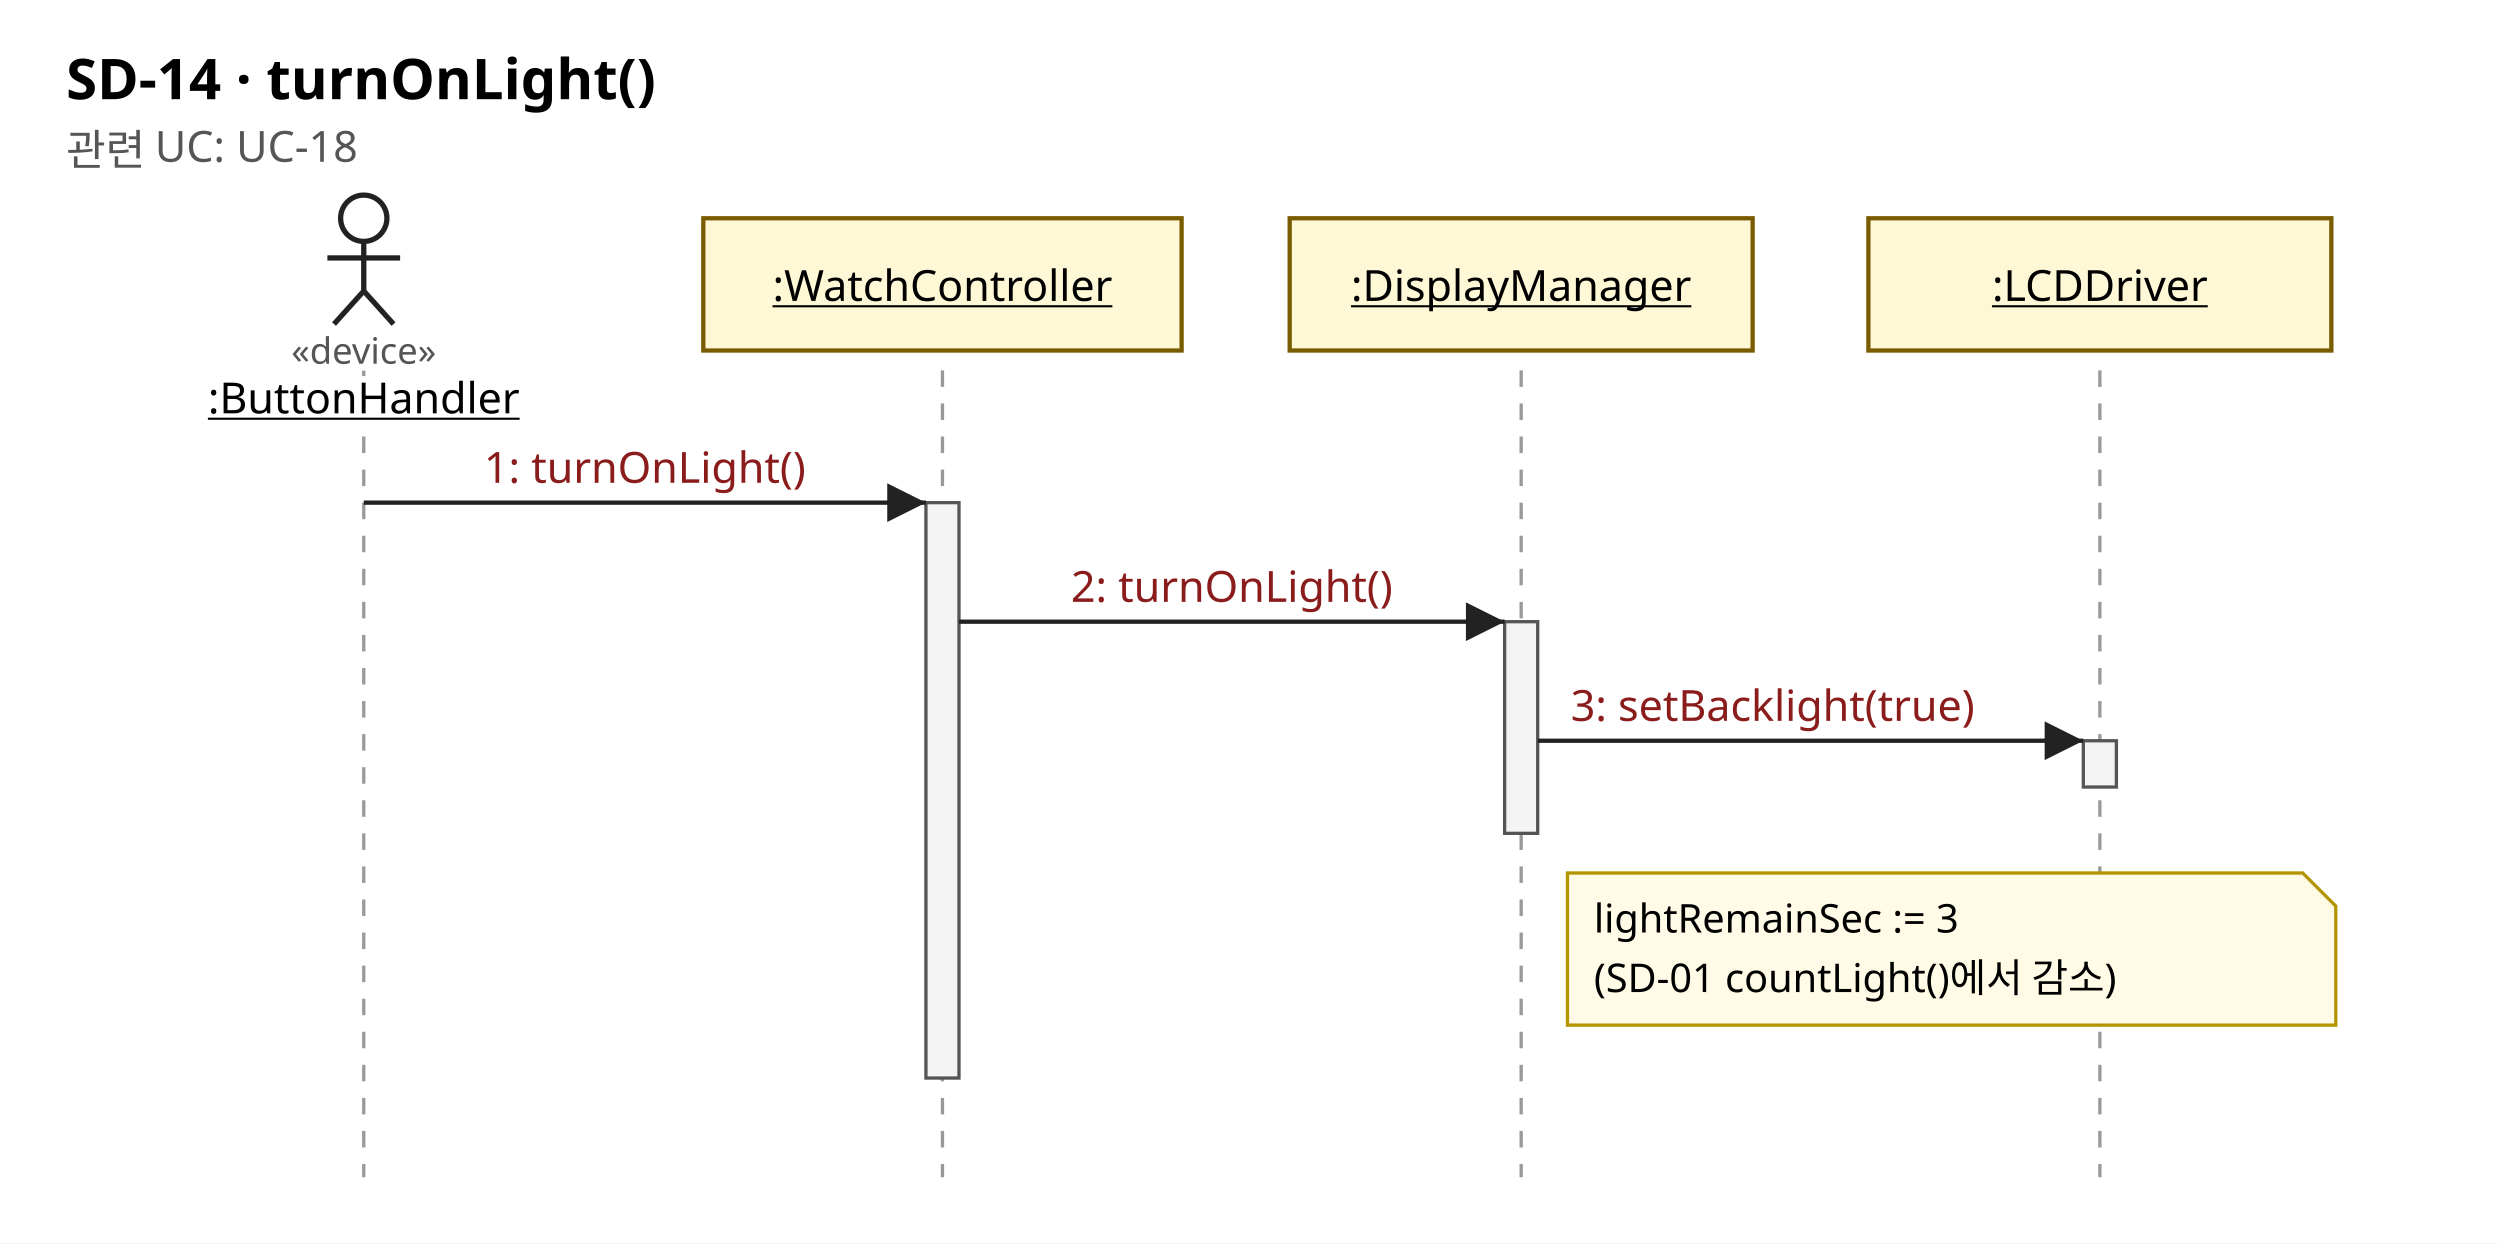
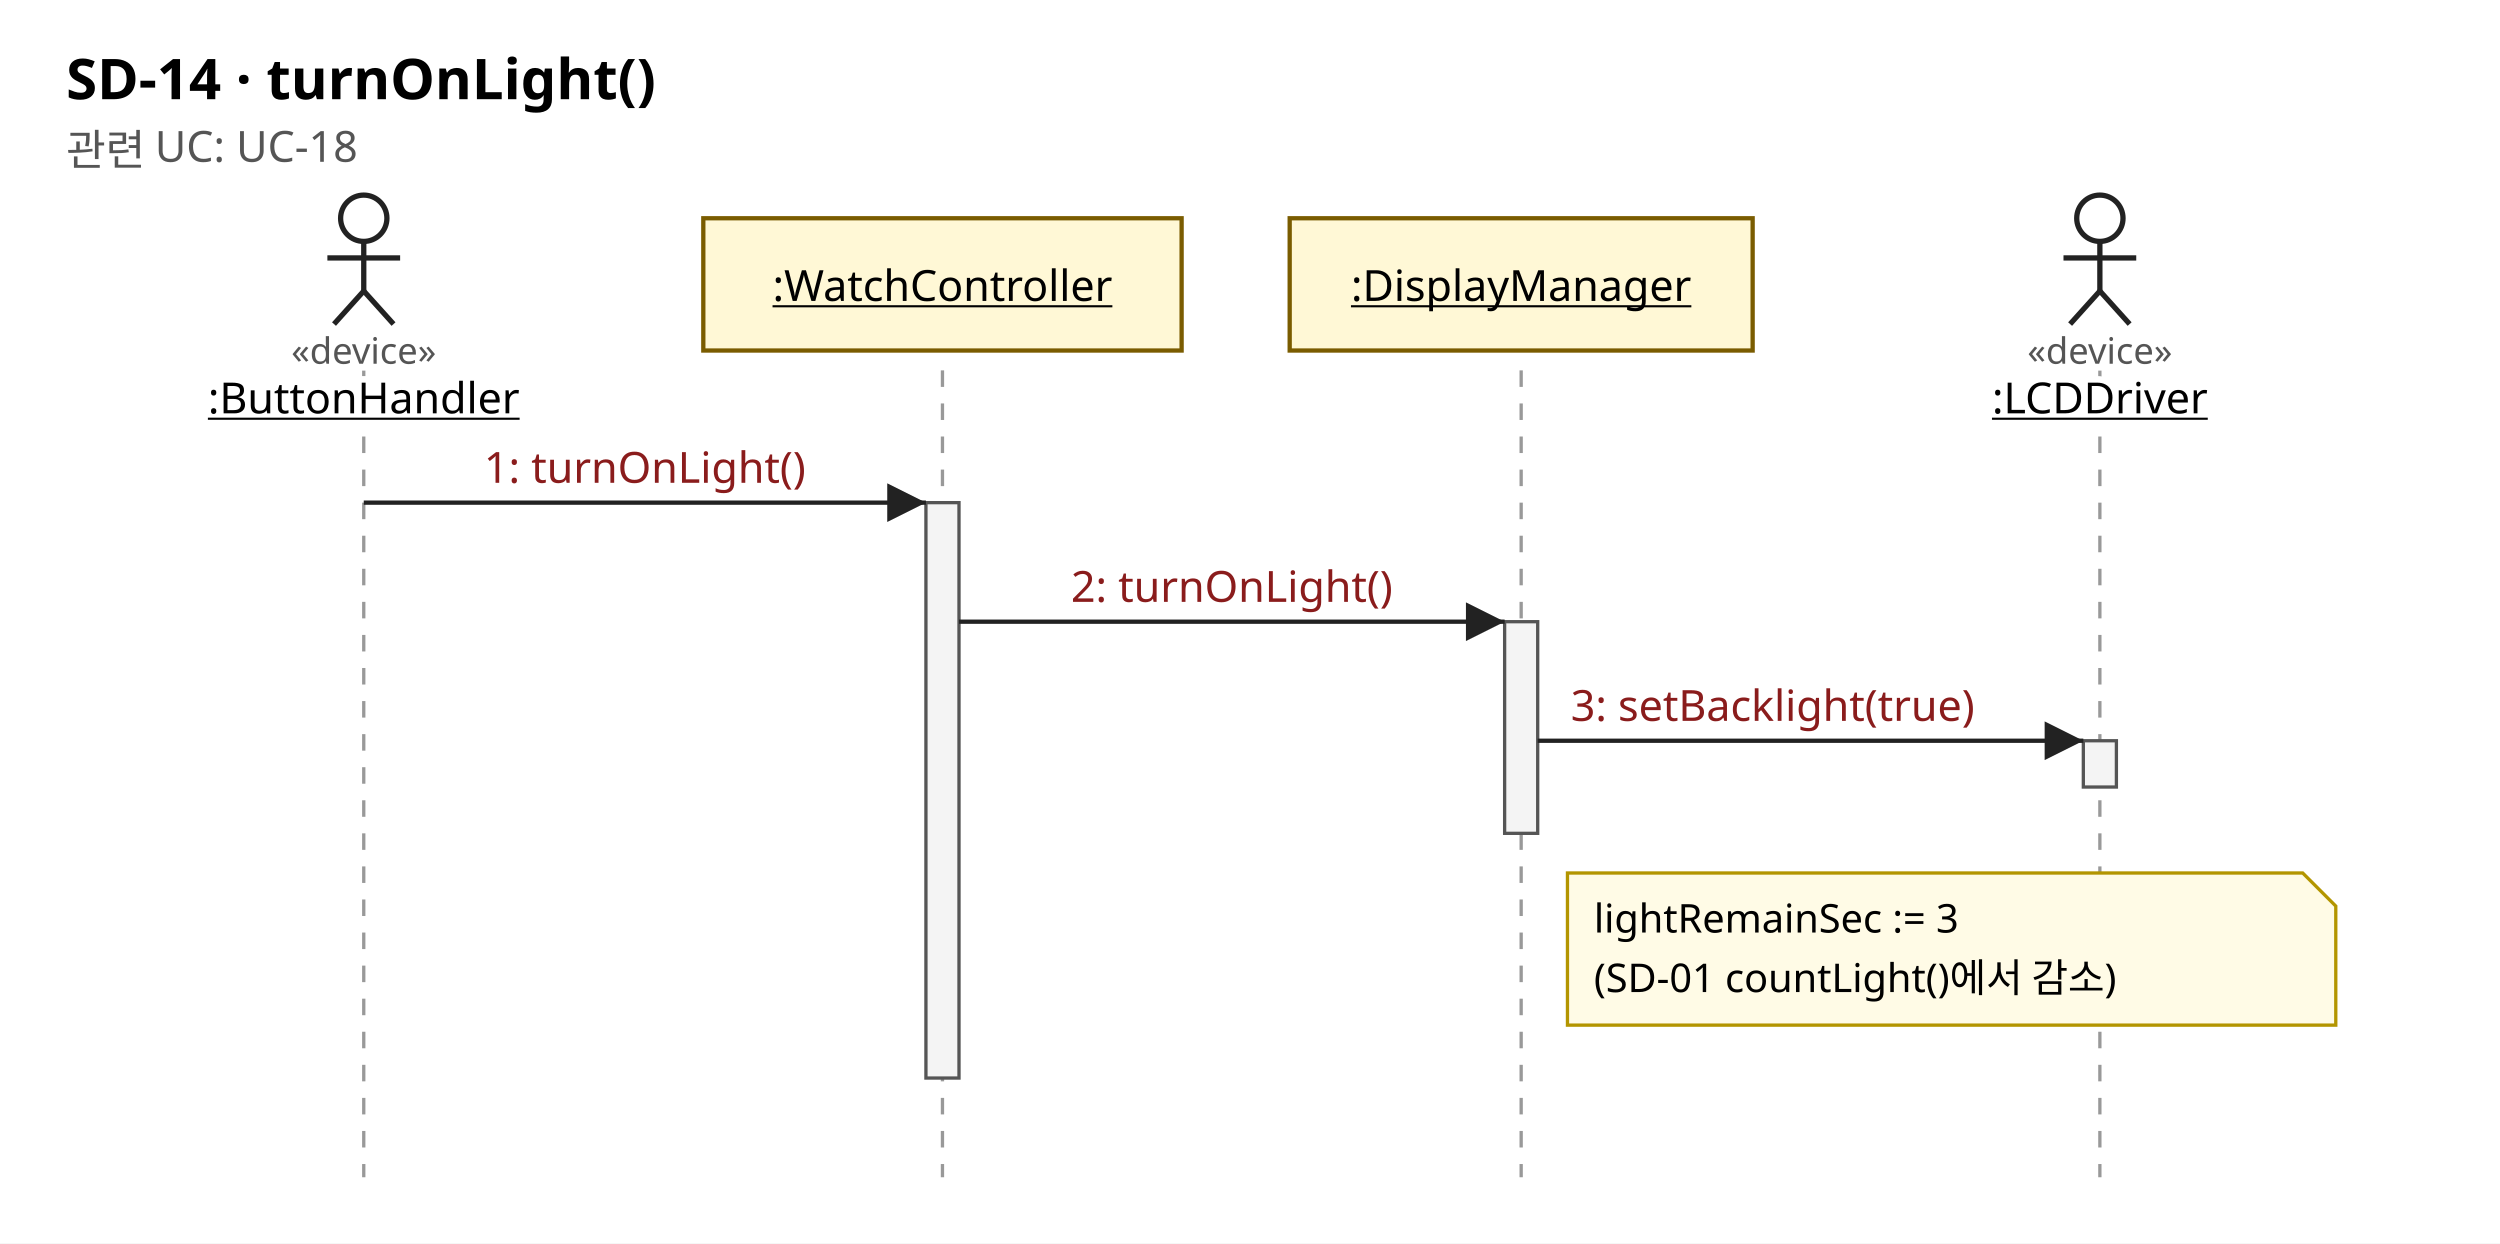
<svg xmlns="http://www.w3.org/2000/svg" width="756" height="376" viewBox="0 0 756 376" font-family="Malgun Gothic, Apple SD Gothic Neo, Noto Sans KR, WenQuanYi Zen Hei, sans-serif">
  <defs>
    <marker id="f" viewBox="0 0 10 10" refX="10" refY="5" markerWidth="9" markerHeight="9" orient="auto">
      <path d="M0,0 L10,5 L0,10 z" fill="#222" />
    </marker>
  </defs>
  <rect width="756" height="376" fill="#fff" />
  <text x="20" y="30" font-size="17" font-weight="bold">SD-14 · turnOnLight()</text>
  <text x="20" y="50" font-size="13" fill="#555">관련 UC: UC-18</text>
  <line x1="110" y1="112" x2="110" y2="356" stroke="#999" stroke-dasharray="5 5" />
  <g stroke="#222" stroke-width="1.6" fill="none">
    <circle cx="110" cy="66" r="7" />
    <line x1="110" y1="73" x2="110" y2="88" />
    <line x1="99" y1="78" x2="121" y2="78" />
    <line x1="110" y1="88" x2="101" y2="98" />
    <line x1="110" y1="88" x2="119" y2="98" />
  </g>
  <text x="110" y="110" text-anchor="middle" font-size="11" fill="#555" stroke="#fff" stroke-width="4" paint-order="stroke">«device»</text>
  <text x="110" y="125" text-anchor="middle" font-size="13" text-decoration="underline" stroke="#fff" stroke-width="4" paint-order="stroke">:ButtonHandler</text>
  <line x1="285" y1="112" x2="285" y2="356" stroke="#999" stroke-dasharray="5 5" />
  <rect x="212.68" y="66" width="144.64" height="40" fill="#fff8d6" stroke="#7a5c00" stroke-width="1.3" />
  <text x="285" y="91" text-anchor="middle" font-size="13" text-decoration="underline">:WatchController</text>
  <line x1="460" y1="112" x2="460" y2="356" stroke="#999" stroke-dasharray="5 5" />
  <rect x="390.0" y="66" width="140" height="40" fill="#fff8d6" stroke="#7a5c00" stroke-width="1.3" />
  <text x="460" y="91" text-anchor="middle" font-size="13" text-decoration="underline">:DisplayManager</text>
  <line x1="635" y1="112" x2="635" y2="356" stroke="#999" stroke-dasharray="5 5" />
-   <rect x="565.0" y="66" width="140" height="40" fill="#fff8d6" stroke="#7a5c00" stroke-width="1.3" />
-   <text x="635" y="91" text-anchor="middle" font-size="13" text-decoration="underline">:LCDDriver</text>
+   <g stroke="#222" stroke-width="1.6" fill="none">
+     <circle cx="635" cy="66" r="7" />
+     <line x1="635" y1="73" x2="635" y2="88" />
+     <line x1="624" y1="78" x2="646" y2="78" />
+     <line x1="635" y1="88" x2="626" y2="98" />
+     <line x1="635" y1="88" x2="644" y2="98" />
+   </g>
+   <text x="635" y="110" text-anchor="middle" font-size="11" fill="#555" stroke="#fff" stroke-width="4" paint-order="stroke">«device»</text>
+   <text x="635" y="125" text-anchor="middle" font-size="13" text-decoration="underline" stroke="#fff" stroke-width="4" paint-order="stroke">:LCDDriver</text>
  <rect x="630" y="224" width="10" height="14" fill="#f4f4f4" stroke="#555" />
  <rect x="455" y="188" width="10" height="64" fill="#f4f4f4" stroke="#555" />
  <rect x="280" y="152" width="10" height="174" fill="#f4f4f4" stroke="#555" />
  <line x1="110" y1="152" x2="280" y2="152" stroke="#222" stroke-width="1.3" marker-end="url(#f)" />
  <text x="195.0" y="146" text-anchor="middle" font-size="13" fill="#8a1c1c" stroke="#fff" stroke-width="3" paint-order="stroke">1: turnOnLight()</text>
  <line x1="290" y1="188" x2="455" y2="188" stroke="#222" stroke-width="1.3" marker-end="url(#f)" />
  <text x="372.5" y="182" text-anchor="middle" font-size="13" fill="#8a1c1c" stroke="#fff" stroke-width="3" paint-order="stroke">2: turnOnLight()</text>
  <line x1="465" y1="224" x2="630" y2="224" stroke="#222" stroke-width="1.3" marker-end="url(#f)" />
  <text x="475" y="218" font-size="13" fill="#8a1c1c" stroke="#fff" stroke-width="3" paint-order="stroke">3: setBacklight(true)</text>
  <path d="M474,264 h222.34 l10,10 v36 h-232.34 z" fill="#fffbe6" stroke="#b39500" />
  <text x="482" y="282" font-size="12">lightRemainSec := 3</text>
  <text x="482" y="300" font-size="12">(SD-01 countLight()에서 감소)</text>
</svg>
